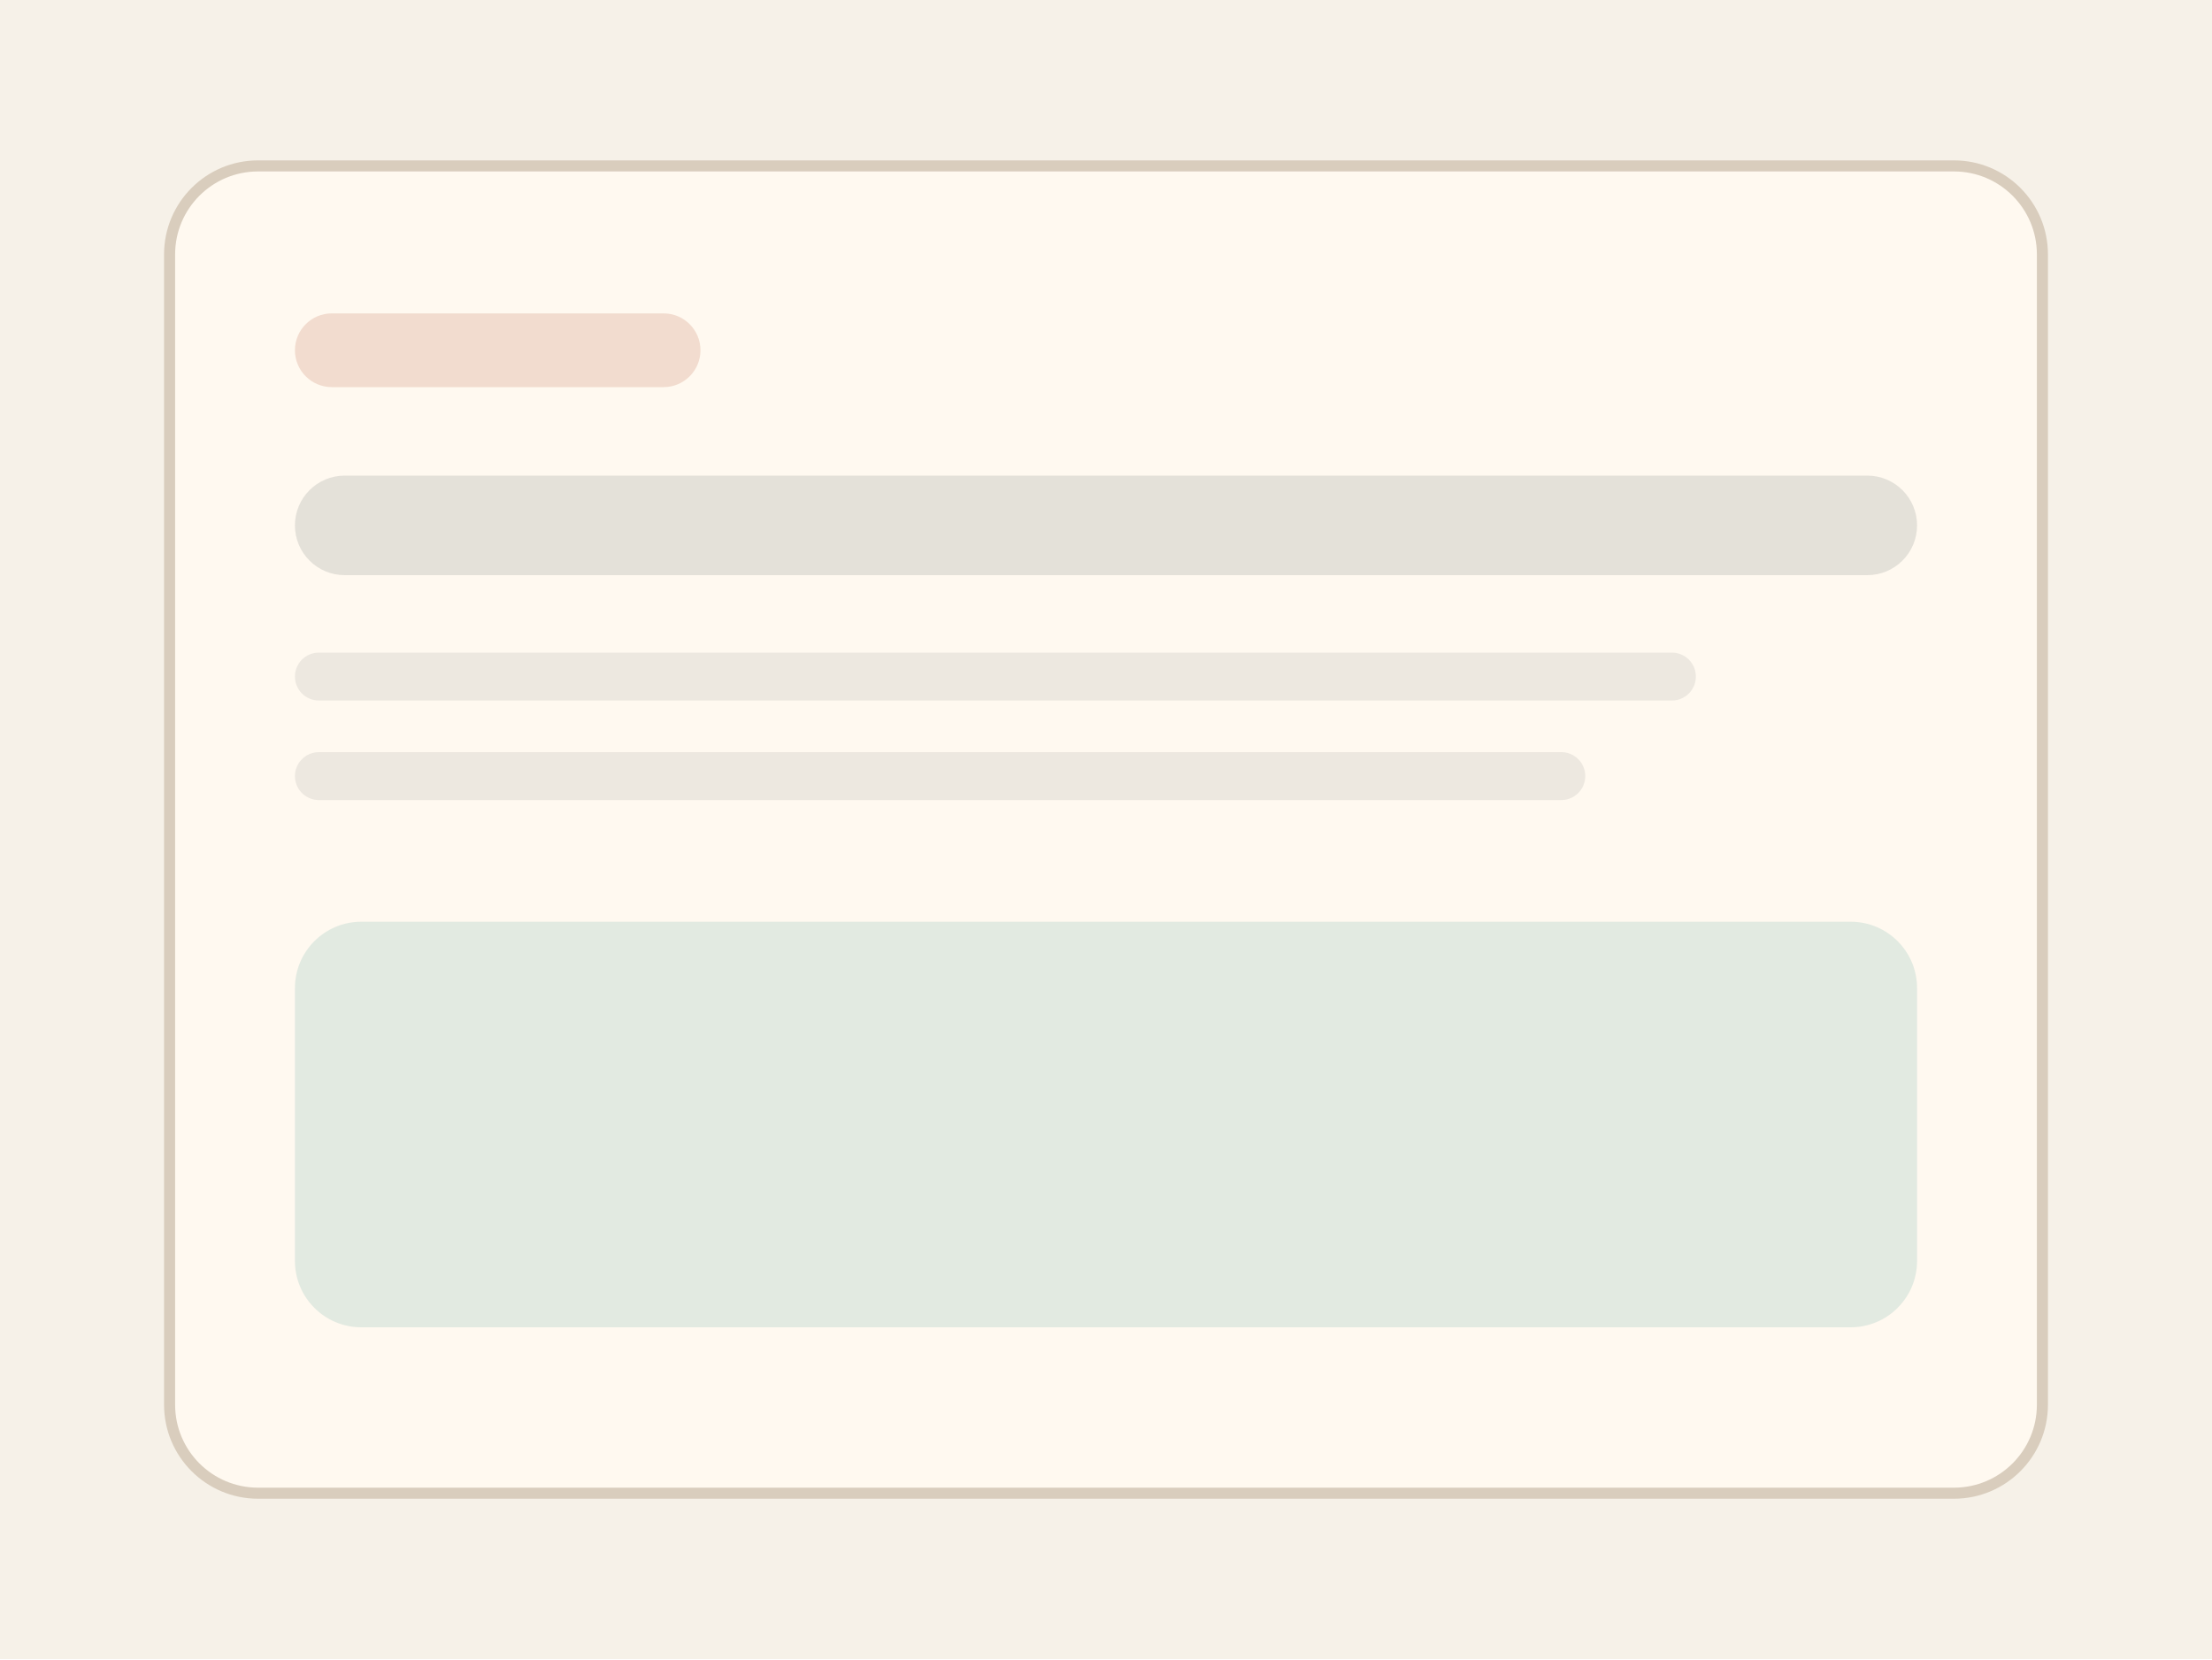
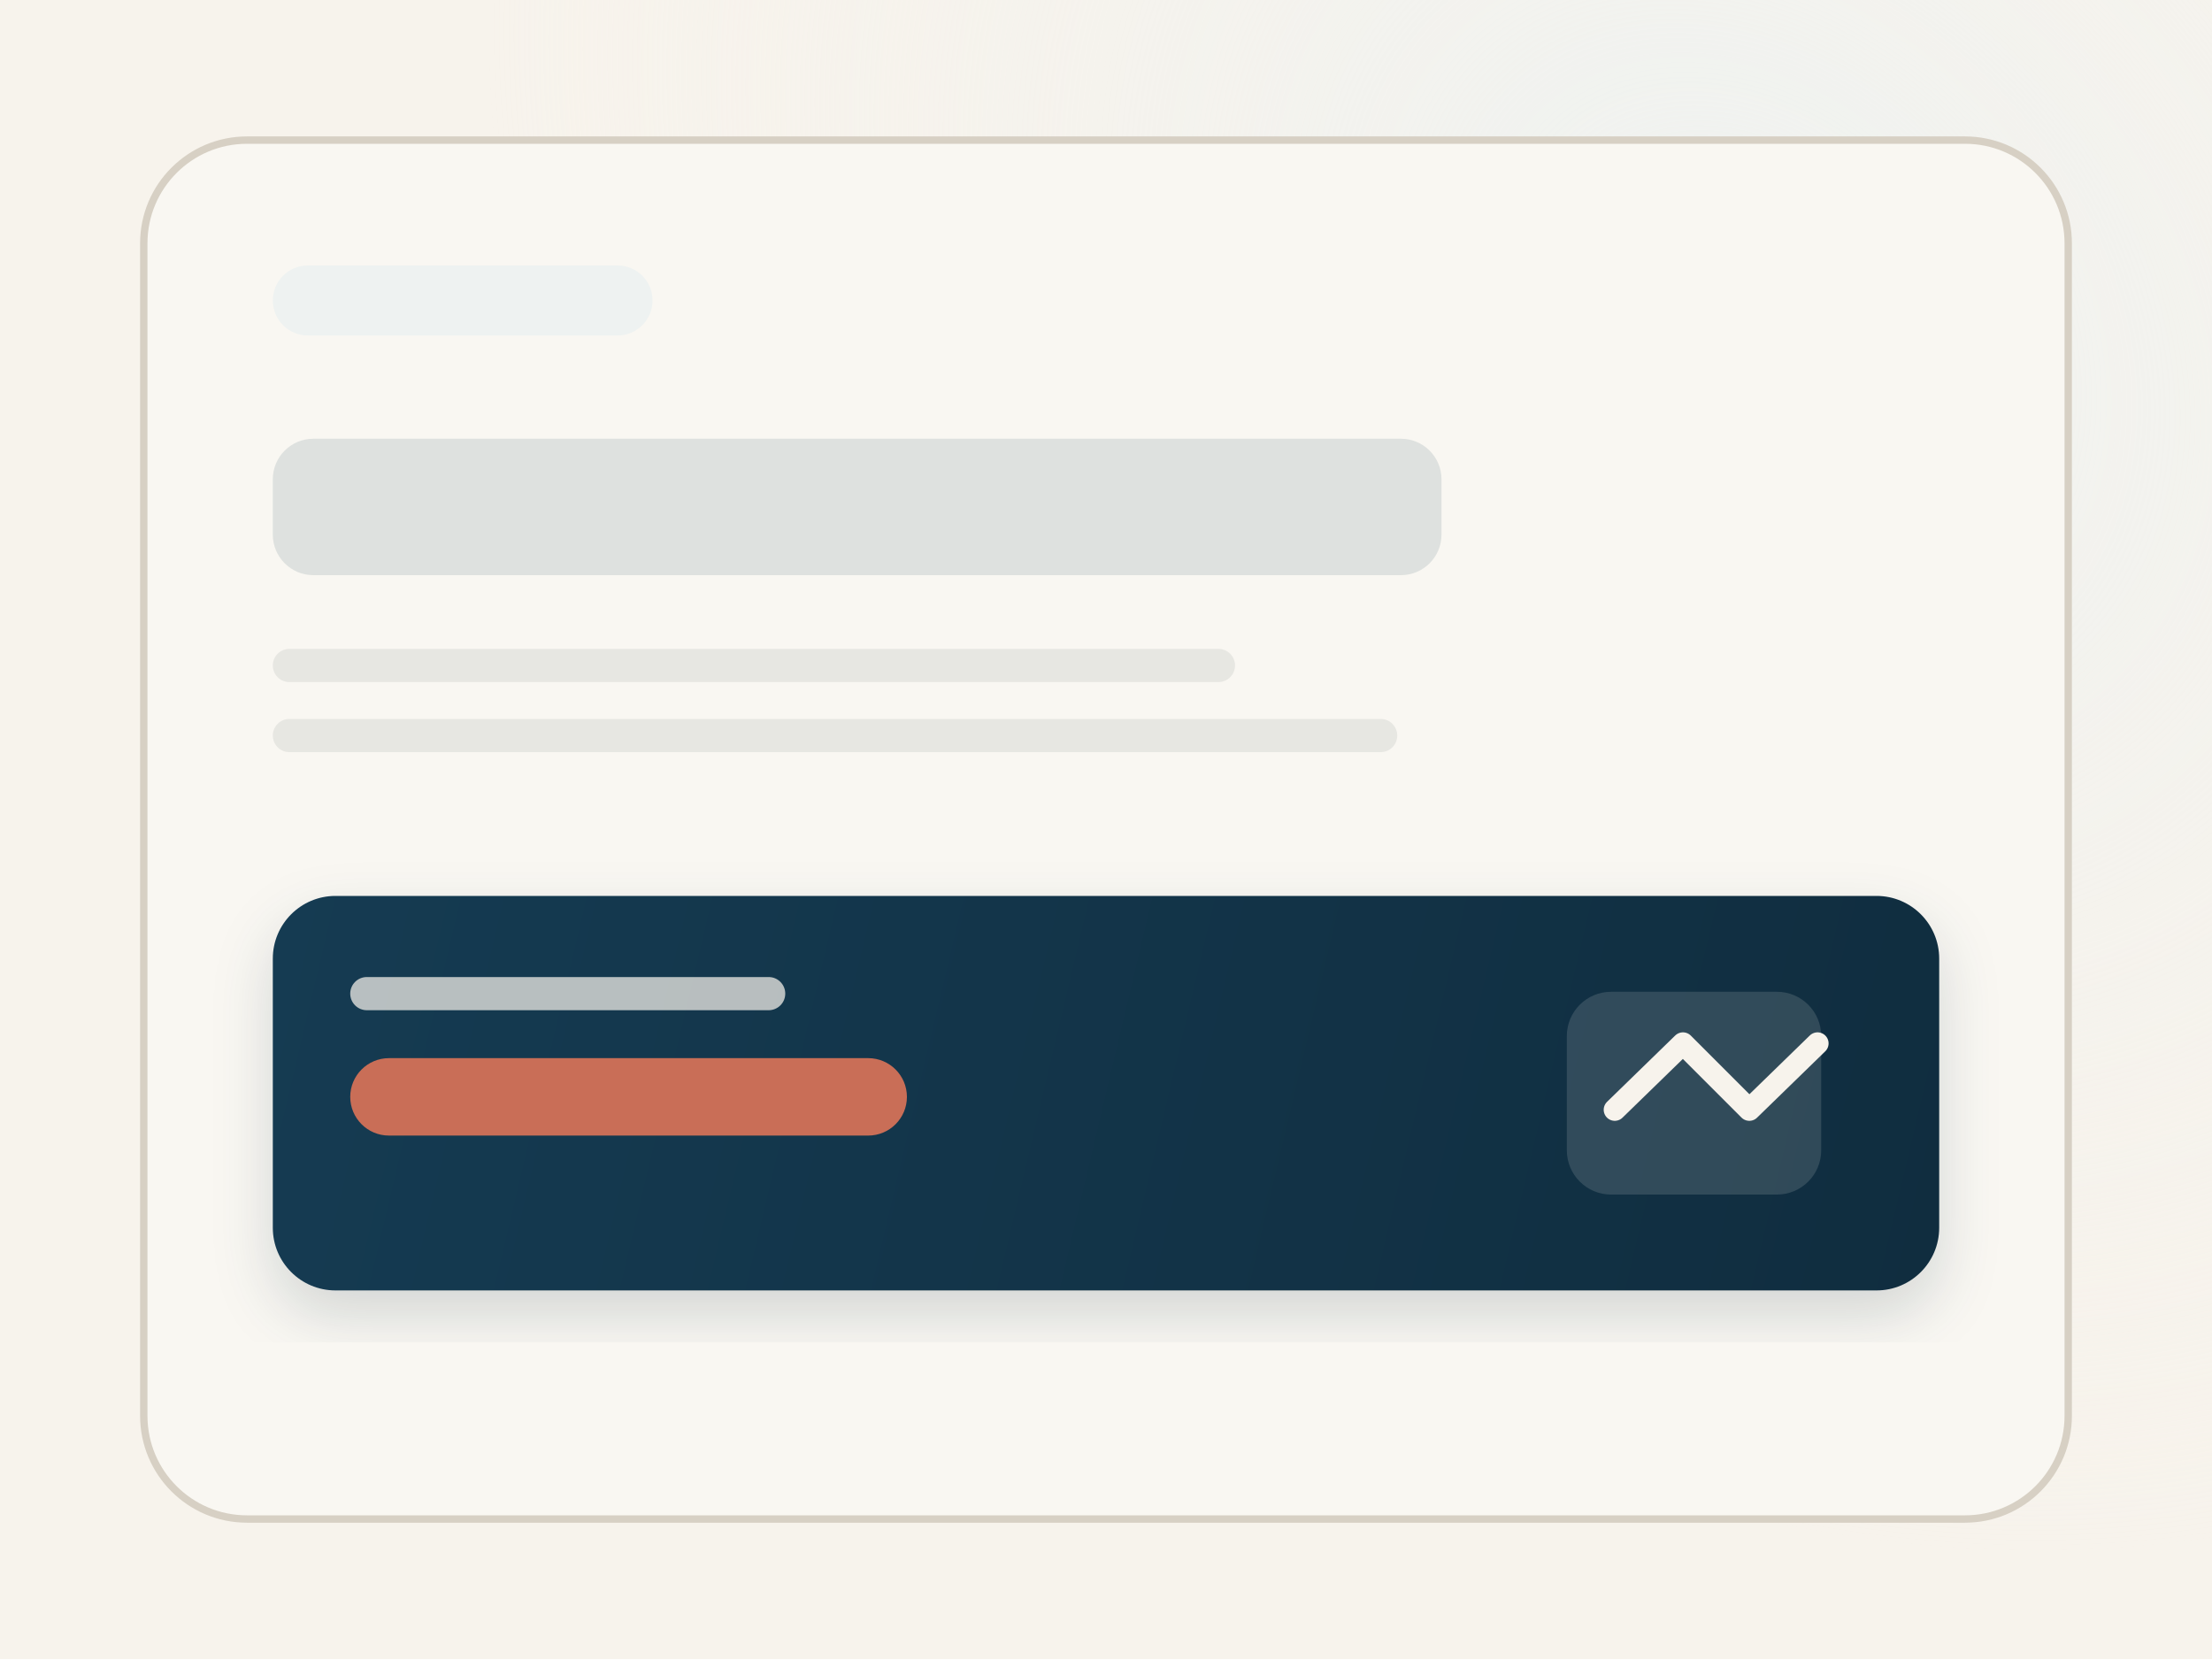
<svg xmlns="http://www.w3.org/2000/svg" width="1200" height="900" viewBox="0 0 1200 900" fill="none">
-   <rect width="1200" height="900" fill="#F6F1E8" />
-   <rect x="92" y="90" width="1016" height="720" rx="48" fill="#FFF9F0" stroke="#D9CDBD" stroke-width="6" />
-   <rect x="160" y="170" width="220" height="40" rx="20" fill="#B75D39" fill-opacity="0.18" />
-   <rect x="160" y="258" width="880" height="54" rx="27" fill="#1D2B2E" fill-opacity="0.12" />
-   <rect x="160" y="354" width="760" height="26" rx="13" fill="#1D2B2E" fill-opacity="0.08" />
-   <rect x="160" y="408" width="700" height="26" rx="13" fill="#1D2B2E" fill-opacity="0.08" />
-   <rect x="160" y="500" width="880" height="220" rx="36" fill="#0F766E" fill-opacity="0.12" />
+   <rect width="1200" height="900" fill="#F7F3EC" />
+   <rect width="1200" height="900" fill="url(#mist)" />
+   <rect x="78" y="76" width="1044" height="748" rx="56" fill="#F9F7F2" stroke="#D7D0C4" stroke-width="4" />
+   <rect x="148" y="144" width="206" height="38" rx="19" fill="#EEF2F1" />
+   <rect x="148" y="238" width="634" height="74" rx="22" fill="#153B52" fill-opacity="0.12" />
+   <rect x="148" y="352" width="522" height="18" rx="9" fill="#1F2A30" fill-opacity="0.08" />
+   <rect x="148" y="390" width="610" height="18" rx="9" fill="#1F2A30" fill-opacity="0.08" />
+   <g filter="url(#shadow)">
+     <rect x="148" y="486" width="904" height="214" rx="34" fill="url(#deepCard)" />
+     <rect x="190" y="530" width="236" height="18" rx="9" fill="#F7F3EC" fill-opacity="0.72" />
+     <rect x="190" y="574" width="302" height="42" rx="21" fill="#C96E57" />
+     <rect x="850" y="538" width="138" height="110" rx="24" fill="#F7F3EC" fill-opacity="0.14" />
+     <path d="M876 602L913 566L949 602L986 566" stroke="#F7F3EC" stroke-width="12" stroke-linecap="round" stroke-linejoin="round" />
+   </g>
+   <defs>
+     <radialGradient id="mist" cx="0" cy="0" r="1" gradientUnits="userSpaceOnUse" gradientTransform="translate(950 173) rotate(130.703) scale(592.998 747.195)">
+       <stop stop-color="#EEF2F1" />
+       <stop offset="1" stop-color="#F7F3EC" stop-opacity="0" />
+     </radialGradient>
+     <linearGradient id="deepCard" x1="148" y1="486" x2="1052" y2="700" gradientUnits="userSpaceOnUse">
+       <stop stop-color="#153B52" />
+       <stop offset="1" stop-color="#102D3F" />
+     </linearGradient>
+     <filter id="shadow" x="116" y="450" width="968" height="278" filterUnits="userSpaceOnUse" color-interpolation-filters="sRGB">
+       <feFlood flood-opacity="0" result="BackgroundImageFix" />
+       <feColorMatrix in="SourceAlpha" type="matrix" values="0 0 0 0 0 0 0 0 0 0 0 0 0 0 0 0 0 0 127 0" result="hardAlpha" />
+       <feOffset dy="14" />
+       <feGaussianBlur stdDeviation="16" />
+       <feColorMatrix type="matrix" values="0 0 0 0 0.063 0 0 0 0 0.176 0 0 0 0 0.247 0 0 0 0.16 0" />
+       <feBlend mode="normal" in2="BackgroundImageFix" result="effect1_dropShadow_11_2" />
+       <feBlend mode="normal" in="SourceGraphic" in2="effect1_dropShadow_11_2" result="shape" />
+     </filter>
+   </defs>
</svg>
